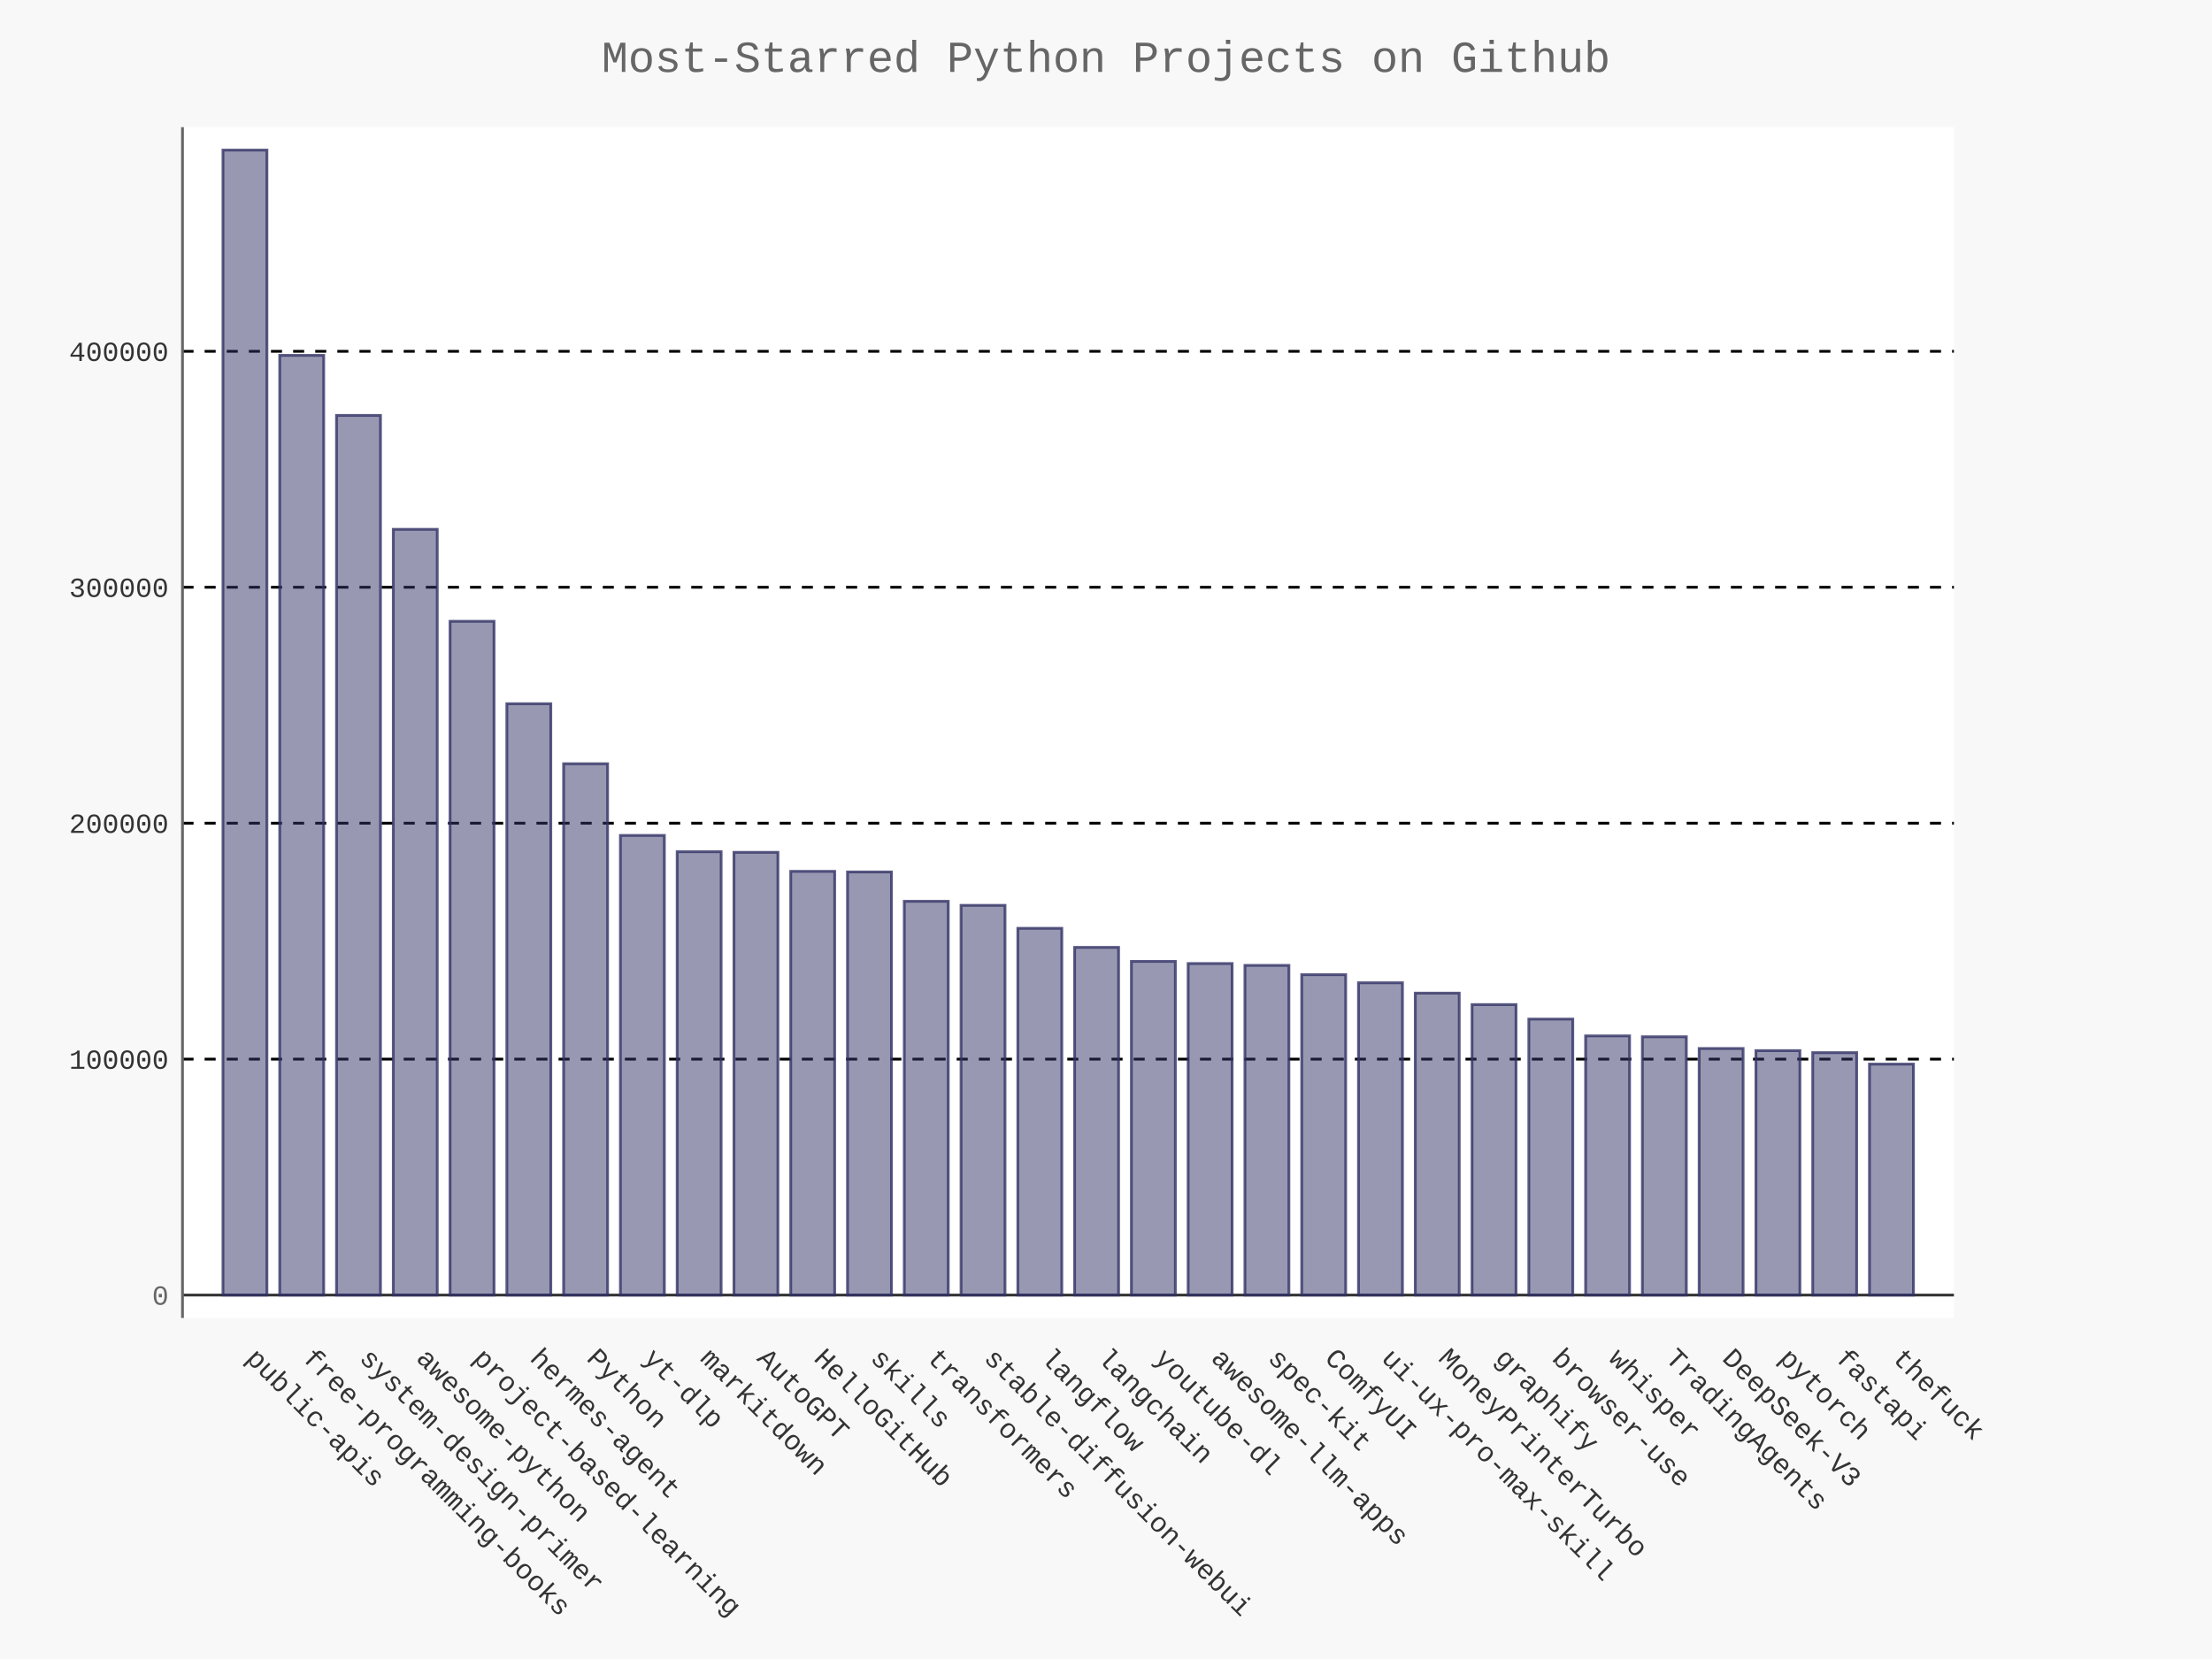
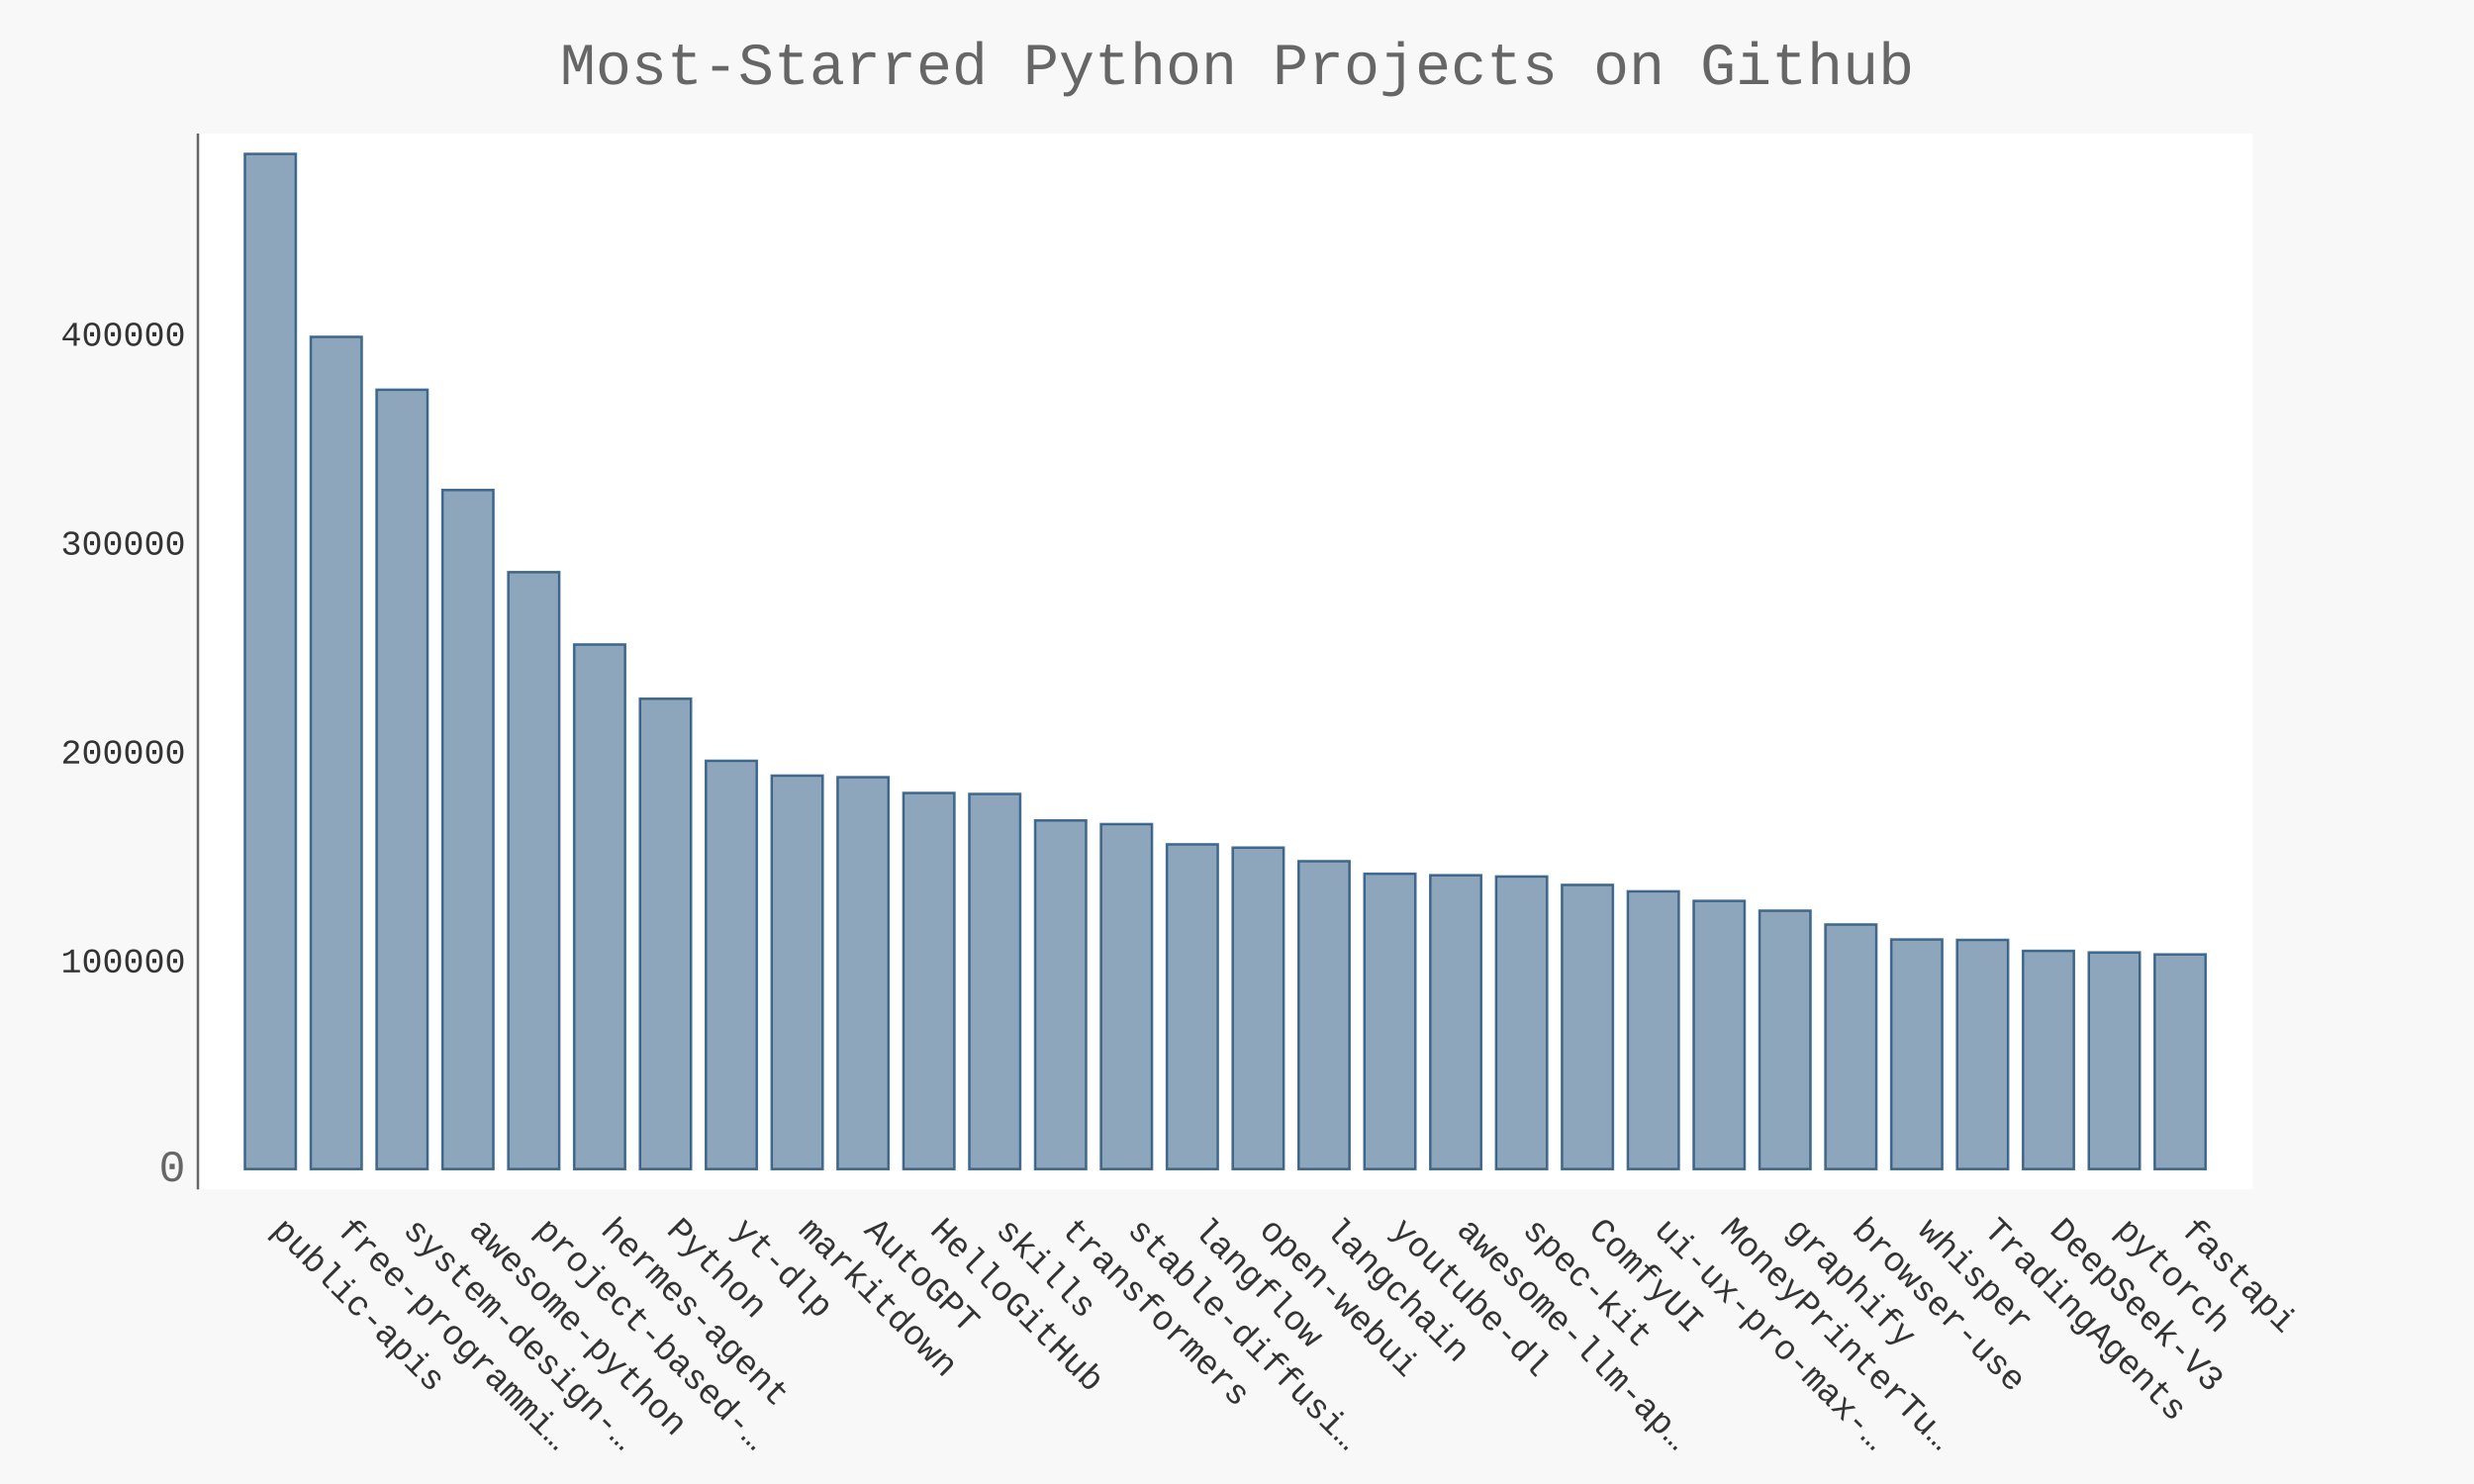
- <svg xmlns="http://www.w3.org/2000/svg" id="chart-da2c4f47-375b-4d2e-ab10-82b6cd10b59e" class="pygal-chart" viewBox="0 0 800 600">
+ <svg xmlns="http://www.w3.org/2000/svg" xmlns:xlink="http://www.w3.org/1999/xlink" id="chart-6eb74c6d-b1bd-4264-a613-8bc17cfe149e" class="pygal-chart" viewBox="0 0 1000 600">
  <defs>
-     <style type="text/css">#chart-da2c4f47-375b-4d2e-ab10-82b6cd10b59e{-webkit-user-select:none;-webkit-font-smoothing:antialiased;font-family:Consolas,"Liberation Mono",Menlo,Courier,monospace}#chart-da2c4f47-375b-4d2e-ab10-82b6cd10b59e .title{font-family:Consolas,"Liberation Mono",Menlo,Courier,monospace;font-size:16px}#chart-da2c4f47-375b-4d2e-ab10-82b6cd10b59e .legends .legend text{font-family:Consolas,"Liberation Mono",Menlo,Courier,monospace;font-size:14px}#chart-da2c4f47-375b-4d2e-ab10-82b6cd10b59e .axis text{font-family:Consolas,"Liberation Mono",Menlo,Courier,monospace;font-size:10px}#chart-da2c4f47-375b-4d2e-ab10-82b6cd10b59e .axis text.major{font-family:Consolas,"Liberation Mono",Menlo,Courier,monospace;font-size:10px}#chart-da2c4f47-375b-4d2e-ab10-82b6cd10b59e .text-overlay text.value{font-family:Consolas,"Liberation Mono",Menlo,Courier,monospace;font-size:16px}#chart-da2c4f47-375b-4d2e-ab10-82b6cd10b59e .text-overlay text.label{font-family:Consolas,"Liberation Mono",Menlo,Courier,monospace;font-size:10px}#chart-da2c4f47-375b-4d2e-ab10-82b6cd10b59e .tooltip{font-family:Consolas,"Liberation Mono",Menlo,Courier,monospace;font-size:14px}#chart-da2c4f47-375b-4d2e-ab10-82b6cd10b59e text.no_data{font-family:Consolas,"Liberation Mono",Menlo,Courier,monospace;font-size:64px}
- #chart-da2c4f47-375b-4d2e-ab10-82b6cd10b59e{background-color:#f8f8f8}#chart-da2c4f47-375b-4d2e-ab10-82b6cd10b59e path,#chart-da2c4f47-375b-4d2e-ab10-82b6cd10b59e line,#chart-da2c4f47-375b-4d2e-ab10-82b6cd10b59e rect,#chart-da2c4f47-375b-4d2e-ab10-82b6cd10b59e circle{-webkit-transition:250ms ease-in;-moz-transition:250ms ease-in;transition:250ms ease-in}#chart-da2c4f47-375b-4d2e-ab10-82b6cd10b59e .graph &gt; .background{fill:#f8f8f8}#chart-da2c4f47-375b-4d2e-ab10-82b6cd10b59e .plot &gt; .background{fill:#ffffff}#chart-da2c4f47-375b-4d2e-ab10-82b6cd10b59e .graph{fill:#333}#chart-da2c4f47-375b-4d2e-ab10-82b6cd10b59e text.no_data{fill:#666}#chart-da2c4f47-375b-4d2e-ab10-82b6cd10b59e .title{fill:#666}#chart-da2c4f47-375b-4d2e-ab10-82b6cd10b59e .legends .legend text{fill:#333}#chart-da2c4f47-375b-4d2e-ab10-82b6cd10b59e .legends .legend:hover text{fill:#666}#chart-da2c4f47-375b-4d2e-ab10-82b6cd10b59e .axis .line{stroke:#666}#chart-da2c4f47-375b-4d2e-ab10-82b6cd10b59e .axis .guide.line{stroke:rgba(0,0,0,0.5)}#chart-da2c4f47-375b-4d2e-ab10-82b6cd10b59e .axis .major.line{stroke:#333}#chart-da2c4f47-375b-4d2e-ab10-82b6cd10b59e .axis text.major{fill:#666}#chart-da2c4f47-375b-4d2e-ab10-82b6cd10b59e .axis.y .guides:hover .guide.line,#chart-da2c4f47-375b-4d2e-ab10-82b6cd10b59e .line-graph .axis.x .guides:hover .guide.line,#chart-da2c4f47-375b-4d2e-ab10-82b6cd10b59e .stackedline-graph .axis.x .guides:hover .guide.line,#chart-da2c4f47-375b-4d2e-ab10-82b6cd10b59e .xy-graph .axis.x .guides:hover .guide.line{stroke:#666}#chart-da2c4f47-375b-4d2e-ab10-82b6cd10b59e .axis .guides:hover text{fill:#666}#chart-da2c4f47-375b-4d2e-ab10-82b6cd10b59e .reactive{fill-opacity:.5;stroke-opacity:.8;stroke-width:1}#chart-da2c4f47-375b-4d2e-ab10-82b6cd10b59e .ci{stroke:#333}#chart-da2c4f47-375b-4d2e-ab10-82b6cd10b59e .reactive.active,#chart-da2c4f47-375b-4d2e-ab10-82b6cd10b59e .active .reactive{fill-opacity:.9;stroke-opacity:.9;stroke-width:4}#chart-da2c4f47-375b-4d2e-ab10-82b6cd10b59e .ci .reactive.active{stroke-width:1.5}#chart-da2c4f47-375b-4d2e-ab10-82b6cd10b59e .series text{fill:#666}#chart-da2c4f47-375b-4d2e-ab10-82b6cd10b59e .tooltip rect{fill:#ffffff;stroke:#666;-webkit-transition:opacity 250ms ease-in;-moz-transition:opacity 250ms ease-in;transition:opacity 250ms ease-in}#chart-da2c4f47-375b-4d2e-ab10-82b6cd10b59e .tooltip .label{fill:#333}#chart-da2c4f47-375b-4d2e-ab10-82b6cd10b59e .tooltip .label{fill:#333}#chart-da2c4f47-375b-4d2e-ab10-82b6cd10b59e .tooltip .legend{font-size:.8em;fill:rgba(0,0,0,0.5)}#chart-da2c4f47-375b-4d2e-ab10-82b6cd10b59e .tooltip .x_label{font-size:.6em;fill:#666}#chart-da2c4f47-375b-4d2e-ab10-82b6cd10b59e .tooltip .xlink{font-size:.5em;text-decoration:underline}#chart-da2c4f47-375b-4d2e-ab10-82b6cd10b59e .tooltip .value{font-size:1.5em}#chart-da2c4f47-375b-4d2e-ab10-82b6cd10b59e .bound{font-size:.5em}#chart-da2c4f47-375b-4d2e-ab10-82b6cd10b59e .max-value{font-size:.75em;fill:rgba(0,0,0,0.5)}#chart-da2c4f47-375b-4d2e-ab10-82b6cd10b59e .map-element{fill:#ffffff;stroke:rgba(0,0,0,0.5) !important}#chart-da2c4f47-375b-4d2e-ab10-82b6cd10b59e .map-element .reactive{fill-opacity:inherit;stroke-opacity:inherit}#chart-da2c4f47-375b-4d2e-ab10-82b6cd10b59e .color-0,#chart-da2c4f47-375b-4d2e-ab10-82b6cd10b59e .color-0 a:visited{stroke:#333366;fill:#333366}#chart-da2c4f47-375b-4d2e-ab10-82b6cd10b59e .text-overlay .color-0 text{fill:black}
- #chart-da2c4f47-375b-4d2e-ab10-82b6cd10b59e text.no_data{text-anchor:middle}#chart-da2c4f47-375b-4d2e-ab10-82b6cd10b59e .guide.line{fill:none}#chart-da2c4f47-375b-4d2e-ab10-82b6cd10b59e .centered{text-anchor:middle}#chart-da2c4f47-375b-4d2e-ab10-82b6cd10b59e .title{text-anchor:middle}#chart-da2c4f47-375b-4d2e-ab10-82b6cd10b59e .legends .legend text{fill-opacity:1}#chart-da2c4f47-375b-4d2e-ab10-82b6cd10b59e .axis.x text{text-anchor:middle}#chart-da2c4f47-375b-4d2e-ab10-82b6cd10b59e .axis.x:not(.web) text[transform]{text-anchor:start}#chart-da2c4f47-375b-4d2e-ab10-82b6cd10b59e .axis.x:not(.web) text[transform].backwards{text-anchor:end}#chart-da2c4f47-375b-4d2e-ab10-82b6cd10b59e .axis.y text{text-anchor:end}#chart-da2c4f47-375b-4d2e-ab10-82b6cd10b59e .axis.y text[transform].backwards{text-anchor:start}#chart-da2c4f47-375b-4d2e-ab10-82b6cd10b59e .axis.y2 text{text-anchor:start}#chart-da2c4f47-375b-4d2e-ab10-82b6cd10b59e .axis.y2 text[transform].backwards{text-anchor:end}#chart-da2c4f47-375b-4d2e-ab10-82b6cd10b59e .axis .guide.line{stroke-dasharray:4,4;stroke:black}#chart-da2c4f47-375b-4d2e-ab10-82b6cd10b59e .axis .major.guide.line{stroke-dasharray:6,6;stroke:black}#chart-da2c4f47-375b-4d2e-ab10-82b6cd10b59e .horizontal .axis.y .guide.line,#chart-da2c4f47-375b-4d2e-ab10-82b6cd10b59e .horizontal .axis.y2 .guide.line,#chart-da2c4f47-375b-4d2e-ab10-82b6cd10b59e .vertical .axis.x .guide.line{opacity:0}#chart-da2c4f47-375b-4d2e-ab10-82b6cd10b59e .horizontal .axis.always_show .guide.line,#chart-da2c4f47-375b-4d2e-ab10-82b6cd10b59e .vertical .axis.always_show .guide.line{opacity:1 !important}#chart-da2c4f47-375b-4d2e-ab10-82b6cd10b59e .axis.y .guides:hover .guide.line,#chart-da2c4f47-375b-4d2e-ab10-82b6cd10b59e .axis.y2 .guides:hover .guide.line,#chart-da2c4f47-375b-4d2e-ab10-82b6cd10b59e .axis.x .guides:hover .guide.line{opacity:1}#chart-da2c4f47-375b-4d2e-ab10-82b6cd10b59e .axis .guides:hover text{opacity:1}#chart-da2c4f47-375b-4d2e-ab10-82b6cd10b59e .nofill{fill:none}#chart-da2c4f47-375b-4d2e-ab10-82b6cd10b59e .subtle-fill{fill-opacity:.2}#chart-da2c4f47-375b-4d2e-ab10-82b6cd10b59e .dot{stroke-width:1px;fill-opacity:1;stroke-opacity:1}#chart-da2c4f47-375b-4d2e-ab10-82b6cd10b59e .dot.active{stroke-width:5px}#chart-da2c4f47-375b-4d2e-ab10-82b6cd10b59e .dot.negative{fill:transparent}#chart-da2c4f47-375b-4d2e-ab10-82b6cd10b59e text,#chart-da2c4f47-375b-4d2e-ab10-82b6cd10b59e tspan{stroke:none !important}#chart-da2c4f47-375b-4d2e-ab10-82b6cd10b59e .series text.active{opacity:1}#chart-da2c4f47-375b-4d2e-ab10-82b6cd10b59e .tooltip rect{fill-opacity:.95;stroke-width:.5}#chart-da2c4f47-375b-4d2e-ab10-82b6cd10b59e .tooltip text{fill-opacity:1}#chart-da2c4f47-375b-4d2e-ab10-82b6cd10b59e .showable{visibility:hidden}#chart-da2c4f47-375b-4d2e-ab10-82b6cd10b59e .showable.shown{visibility:visible}#chart-da2c4f47-375b-4d2e-ab10-82b6cd10b59e .gauge-background{fill:rgba(229,229,229,1);stroke:none}#chart-da2c4f47-375b-4d2e-ab10-82b6cd10b59e .bg-lines{stroke:#f8f8f8;stroke-width:2px}</style>
+     <style type="text/css">#chart-6eb74c6d-b1bd-4264-a613-8bc17cfe149e{-webkit-user-select:none;-webkit-font-smoothing:antialiased;font-family:Consolas,"Liberation Mono",Menlo,Courier,monospace}#chart-6eb74c6d-b1bd-4264-a613-8bc17cfe149e .title{font-family:Consolas,"Liberation Mono",Menlo,Courier,monospace;font-size:24px}#chart-6eb74c6d-b1bd-4264-a613-8bc17cfe149e .legends .legend text{font-family:Consolas,"Liberation Mono",Menlo,Courier,monospace;font-size:14px}#chart-6eb74c6d-b1bd-4264-a613-8bc17cfe149e .axis text{font-family:Consolas,"Liberation Mono",Menlo,Courier,monospace;font-size:14px}#chart-6eb74c6d-b1bd-4264-a613-8bc17cfe149e .axis text.major{font-family:Consolas,"Liberation Mono",Menlo,Courier,monospace;font-size:18px}#chart-6eb74c6d-b1bd-4264-a613-8bc17cfe149e .text-overlay text.value{font-family:Consolas,"Liberation Mono",Menlo,Courier,monospace;font-size:16px}#chart-6eb74c6d-b1bd-4264-a613-8bc17cfe149e .text-overlay text.label{font-family:Consolas,"Liberation Mono",Menlo,Courier,monospace;font-size:10px}#chart-6eb74c6d-b1bd-4264-a613-8bc17cfe149e .tooltip{font-family:Consolas,"Liberation Mono",Menlo,Courier,monospace;font-size:14px}#chart-6eb74c6d-b1bd-4264-a613-8bc17cfe149e text.no_data{font-family:Consolas,"Liberation Mono",Menlo,Courier,monospace;font-size:64px}
+ #chart-6eb74c6d-b1bd-4264-a613-8bc17cfe149e{background-color:#f8f8f8}#chart-6eb74c6d-b1bd-4264-a613-8bc17cfe149e path,#chart-6eb74c6d-b1bd-4264-a613-8bc17cfe149e line,#chart-6eb74c6d-b1bd-4264-a613-8bc17cfe149e rect,#chart-6eb74c6d-b1bd-4264-a613-8bc17cfe149e circle{-webkit-transition:250ms ease-in;-moz-transition:250ms ease-in;transition:250ms ease-in}#chart-6eb74c6d-b1bd-4264-a613-8bc17cfe149e .graph &gt; .background{fill:#f8f8f8}#chart-6eb74c6d-b1bd-4264-a613-8bc17cfe149e .plot &gt; .background{fill:#ffffff}#chart-6eb74c6d-b1bd-4264-a613-8bc17cfe149e .graph{fill:#333}#chart-6eb74c6d-b1bd-4264-a613-8bc17cfe149e text.no_data{fill:#666}#chart-6eb74c6d-b1bd-4264-a613-8bc17cfe149e .title{fill:#666}#chart-6eb74c6d-b1bd-4264-a613-8bc17cfe149e .legends .legend text{fill:#333}#chart-6eb74c6d-b1bd-4264-a613-8bc17cfe149e .legends .legend:hover text{fill:#666}#chart-6eb74c6d-b1bd-4264-a613-8bc17cfe149e .axis .line{stroke:#666}#chart-6eb74c6d-b1bd-4264-a613-8bc17cfe149e .axis .guide.line{stroke:rgba(0,0,0,0.5)}#chart-6eb74c6d-b1bd-4264-a613-8bc17cfe149e .axis .major.line{stroke:#333}#chart-6eb74c6d-b1bd-4264-a613-8bc17cfe149e .axis text.major{fill:#666}#chart-6eb74c6d-b1bd-4264-a613-8bc17cfe149e .axis.y .guides:hover .guide.line,#chart-6eb74c6d-b1bd-4264-a613-8bc17cfe149e .line-graph .axis.x .guides:hover .guide.line,#chart-6eb74c6d-b1bd-4264-a613-8bc17cfe149e .stackedline-graph .axis.x .guides:hover .guide.line,#chart-6eb74c6d-b1bd-4264-a613-8bc17cfe149e .xy-graph .axis.x .guides:hover .guide.line{stroke:#666}#chart-6eb74c6d-b1bd-4264-a613-8bc17cfe149e .axis .guides:hover text{fill:#666}#chart-6eb74c6d-b1bd-4264-a613-8bc17cfe149e .reactive{fill-opacity:.5;stroke-opacity:.8;stroke-width:1}#chart-6eb74c6d-b1bd-4264-a613-8bc17cfe149e .ci{stroke:#333}#chart-6eb74c6d-b1bd-4264-a613-8bc17cfe149e .reactive.active,#chart-6eb74c6d-b1bd-4264-a613-8bc17cfe149e .active .reactive{fill-opacity:.9;stroke-opacity:.9;stroke-width:4}#chart-6eb74c6d-b1bd-4264-a613-8bc17cfe149e .ci .reactive.active{stroke-width:1.5}#chart-6eb74c6d-b1bd-4264-a613-8bc17cfe149e .series text{fill:#666}#chart-6eb74c6d-b1bd-4264-a613-8bc17cfe149e .tooltip rect{fill:#ffffff;stroke:#666;-webkit-transition:opacity 250ms ease-in;-moz-transition:opacity 250ms ease-in;transition:opacity 250ms ease-in}#chart-6eb74c6d-b1bd-4264-a613-8bc17cfe149e .tooltip .label{fill:#333}#chart-6eb74c6d-b1bd-4264-a613-8bc17cfe149e .tooltip .label{fill:#333}#chart-6eb74c6d-b1bd-4264-a613-8bc17cfe149e .tooltip .legend{font-size:.8em;fill:rgba(0,0,0,0.5)}#chart-6eb74c6d-b1bd-4264-a613-8bc17cfe149e .tooltip .x_label{font-size:.6em;fill:#666}#chart-6eb74c6d-b1bd-4264-a613-8bc17cfe149e .tooltip .xlink{font-size:.5em;text-decoration:underline}#chart-6eb74c6d-b1bd-4264-a613-8bc17cfe149e .tooltip .value{font-size:1.5em}#chart-6eb74c6d-b1bd-4264-a613-8bc17cfe149e .bound{font-size:.5em}#chart-6eb74c6d-b1bd-4264-a613-8bc17cfe149e .max-value{font-size:.75em;fill:rgba(0,0,0,0.5)}#chart-6eb74c6d-b1bd-4264-a613-8bc17cfe149e .map-element{fill:#ffffff;stroke:rgba(0,0,0,0.5) !important}#chart-6eb74c6d-b1bd-4264-a613-8bc17cfe149e .map-element .reactive{fill-opacity:inherit;stroke-opacity:inherit}#chart-6eb74c6d-b1bd-4264-a613-8bc17cfe149e .color-0,#chart-6eb74c6d-b1bd-4264-a613-8bc17cfe149e .color-0 a:visited{stroke:#1f4e79;fill:#1f4e79}#chart-6eb74c6d-b1bd-4264-a613-8bc17cfe149e .text-overlay .color-0 text{fill:black}
+ #chart-6eb74c6d-b1bd-4264-a613-8bc17cfe149e text.no_data{text-anchor:middle}#chart-6eb74c6d-b1bd-4264-a613-8bc17cfe149e .guide.line{fill:none}#chart-6eb74c6d-b1bd-4264-a613-8bc17cfe149e .centered{text-anchor:middle}#chart-6eb74c6d-b1bd-4264-a613-8bc17cfe149e .title{text-anchor:middle}#chart-6eb74c6d-b1bd-4264-a613-8bc17cfe149e .legends .legend text{fill-opacity:1}#chart-6eb74c6d-b1bd-4264-a613-8bc17cfe149e .axis.x text{text-anchor:middle}#chart-6eb74c6d-b1bd-4264-a613-8bc17cfe149e .axis.x:not(.web) text[transform]{text-anchor:start}#chart-6eb74c6d-b1bd-4264-a613-8bc17cfe149e .axis.x:not(.web) text[transform].backwards{text-anchor:end}#chart-6eb74c6d-b1bd-4264-a613-8bc17cfe149e .axis.y text{text-anchor:end}#chart-6eb74c6d-b1bd-4264-a613-8bc17cfe149e .axis.y text[transform].backwards{text-anchor:start}#chart-6eb74c6d-b1bd-4264-a613-8bc17cfe149e .axis.y2 text{text-anchor:start}#chart-6eb74c6d-b1bd-4264-a613-8bc17cfe149e .axis.y2 text[transform].backwards{text-anchor:end}#chart-6eb74c6d-b1bd-4264-a613-8bc17cfe149e .axis .guide.line{stroke-dasharray:4,4;stroke:black}#chart-6eb74c6d-b1bd-4264-a613-8bc17cfe149e .axis .major.guide.line{stroke-dasharray:6,6;stroke:black}#chart-6eb74c6d-b1bd-4264-a613-8bc17cfe149e .horizontal .axis.y .guide.line,#chart-6eb74c6d-b1bd-4264-a613-8bc17cfe149e .horizontal .axis.y2 .guide.line,#chart-6eb74c6d-b1bd-4264-a613-8bc17cfe149e .vertical .axis.x .guide.line{opacity:0}#chart-6eb74c6d-b1bd-4264-a613-8bc17cfe149e .horizontal .axis.always_show .guide.line,#chart-6eb74c6d-b1bd-4264-a613-8bc17cfe149e .vertical .axis.always_show .guide.line{opacity:1 !important}#chart-6eb74c6d-b1bd-4264-a613-8bc17cfe149e .axis.y .guides:hover .guide.line,#chart-6eb74c6d-b1bd-4264-a613-8bc17cfe149e .axis.y2 .guides:hover .guide.line,#chart-6eb74c6d-b1bd-4264-a613-8bc17cfe149e .axis.x .guides:hover .guide.line{opacity:1}#chart-6eb74c6d-b1bd-4264-a613-8bc17cfe149e .axis .guides:hover text{opacity:1}#chart-6eb74c6d-b1bd-4264-a613-8bc17cfe149e .nofill{fill:none}#chart-6eb74c6d-b1bd-4264-a613-8bc17cfe149e .subtle-fill{fill-opacity:.2}#chart-6eb74c6d-b1bd-4264-a613-8bc17cfe149e .dot{stroke-width:1px;fill-opacity:1;stroke-opacity:1}#chart-6eb74c6d-b1bd-4264-a613-8bc17cfe149e .dot.active{stroke-width:5px}#chart-6eb74c6d-b1bd-4264-a613-8bc17cfe149e .dot.negative{fill:transparent}#chart-6eb74c6d-b1bd-4264-a613-8bc17cfe149e text,#chart-6eb74c6d-b1bd-4264-a613-8bc17cfe149e tspan{stroke:none !important}#chart-6eb74c6d-b1bd-4264-a613-8bc17cfe149e .series text.active{opacity:1}#chart-6eb74c6d-b1bd-4264-a613-8bc17cfe149e .tooltip rect{fill-opacity:.95;stroke-width:.5}#chart-6eb74c6d-b1bd-4264-a613-8bc17cfe149e .tooltip text{fill-opacity:1}#chart-6eb74c6d-b1bd-4264-a613-8bc17cfe149e .showable{visibility:hidden}#chart-6eb74c6d-b1bd-4264-a613-8bc17cfe149e .showable.shown{visibility:visible}#chart-6eb74c6d-b1bd-4264-a613-8bc17cfe149e .gauge-background{fill:rgba(229,229,229,1);stroke:none}#chart-6eb74c6d-b1bd-4264-a613-8bc17cfe149e .bg-lines{stroke:#f8f8f8;stroke-width:2px}</style>
  </defs>
  <g class="graph bar-graph vertical">
-     <rect x="0" y="0" width="800" height="600" class="background" />
-     <g transform="translate(66, 46)" class="plot">
-       <rect x="0" y="0" width="640.662" height="430.662" class="background" />
-       <g class="axis y always_show">
-         <g class="guides">
-           <path d="M0 422.38 h640.662" class="axis major line" />
-           <text x="-5" y="425.88" class="major">0</text>
-         </g>
-         <g class="guides">
-           <path d="M0 337.049 h640.662" class="guide line" />
-           <text x="-5" y="340.549" class="">100000</text>
-         </g>
-         <g class="guides">
-           <path d="M0 251.718 h640.662" class="guide line" />
-           <text x="-5" y="255.218" class="">200000</text>
-         </g>
-         <g class="guides">
-           <path d="M0 166.387 h640.662" class="guide line" />
-           <text x="-5" y="169.887" class="">300000</text>
-         </g>
-         <g class="guides">
-           <path d="M0 81.056 h640.662" class="guide line" />
-           <text x="-5" y="84.556" class="">400000</text>
+     <rect x="0" y="0" width="1000" height="600" class="background" />
+     <g transform="translate(80, 54)" class="plot">
+       <rect x="0" y="0" width="830.505" height="426.905" class="background" />
+       <g class="axis y">
+         <g class="guides">
+           <text x="-5" y="423.595" class="major">0</text>
+         </g>
+         <g class="guides">
+           <text x="-5" y="339.143" class="">100000</text>
+         </g>
+         <g class="guides">
+           <text x="-5" y="254.691" class="">200000</text>
+         </g>
+         <g class="guides">
+           <text x="-5" y="170.24" class="">300000</text>
+         </g>
+         <g class="guides">
+           <text x="-5" y="85.788" class="">400000</text>
        </g>
      </g>
      <g class="axis x">
-         <path d="M0 0 v430.662" class="line" />
-         <g class="guides">
-           <path d="M22.587 0 v430.662" class="guide line" />
-           <text x="22.587" y="445.662" class="" transform="rotate(45 22.58744 445.6619)">public-apis</text>
-         </g>
-         <g class="guides">
-           <path d="M43.121 0 v430.662" class="guide line" />
-           <text x="43.121" y="445.662" class="" transform="rotate(45 43.12147 445.6619)">free-programming-books</text>
-         </g>
-         <g class="guides">
-           <path d="M63.656 0 v430.662" class="guide line" />
-           <text x="63.656" y="445.662" class="" transform="rotate(45 63.65551 445.6619)">system-design-primer</text>
-         </g>
-         <g class="guides">
-           <path d="M84.19 0 v430.662" class="guide line" />
-           <text x="84.19" y="445.662" class="" transform="rotate(45 84.18954 445.6619)">awesome-python</text>
-         </g>
-         <g class="guides">
-           <path d="M104.724 0 v430.662" class="guide line" />
-           <text x="104.724" y="445.662" class="" transform="rotate(45 104.7236 445.6619)">project-based-learning</text>
-         </g>
-         <g class="guides">
-           <path d="M125.258 0 v430.662" class="guide line" />
-           <text x="125.258" y="445.662" class="" transform="rotate(45 125.2576 445.6619)">hermes-agent</text>
-         </g>
-         <g class="guides">
-           <path d="M145.792 0 v430.662" class="guide line" />
-           <text x="145.792" y="445.662" class="" transform="rotate(45 145.7917 445.6619)">Python</text>
-         </g>
-         <g class="guides">
-           <path d="M166.326 0 v430.662" class="guide line" />
-           <text x="166.326" y="445.662" class="" transform="rotate(45 166.3257 445.6619)">yt-dlp</text>
-         </g>
-         <g class="guides">
-           <path d="M186.86 0 v430.662" class="guide line" />
-           <text x="186.86" y="445.662" class="" transform="rotate(45 186.8597 445.6619)">markitdown</text>
-         </g>
-         <g class="guides">
-           <path d="M207.394 0 v430.662" class="guide line" />
-           <text x="207.394" y="445.662" class="" transform="rotate(45 207.3938 445.6619)">AutoGPT</text>
-         </g>
-         <g class="guides">
-           <path d="M227.928 0 v430.662" class="guide line" />
-           <text x="227.928" y="445.662" class="" transform="rotate(45 227.9278 445.6619)">HelloGitHub</text>
-         </g>
-         <g class="guides">
-           <path d="M248.462 0 v430.662" class="guide line" />
-           <text x="248.462" y="445.662" class="" transform="rotate(45 248.4618 445.6619)">skills</text>
-         </g>
-         <g class="guides">
-           <path d="M268.996 0 v430.662" class="guide line" />
-           <text x="268.996" y="445.662" class="" transform="rotate(45 268.9959 445.6619)">transformers</text>
-         </g>
-         <g class="guides">
-           <path d="M289.53 0 v430.662" class="guide line" />
-           <text x="289.53" y="445.662" class="" transform="rotate(45 289.5299 445.6619)">stable-diffusion-webui</text>
-         </g>
-         <g class="guides">
-           <path d="M310.064 0 v430.662" class="guide line" />
-           <text x="310.064" y="445.662" class="" transform="rotate(45 310.0639 445.6619)">langflow</text>
-         </g>
-         <g class="guides">
-           <path d="M330.598 0 v430.662" class="guide line" />
-           <text x="330.598" y="445.662" class="" transform="rotate(45 330.598 445.6619)">langchain</text>
-         </g>
-         <g class="guides">
-           <path d="M351.132 0 v430.662" class="guide line" />
-           <text x="351.132" y="445.662" class="" transform="rotate(45 351.132 445.6619)">youtube-dl</text>
-         </g>
-         <g class="guides">
-           <path d="M371.666 0 v430.662" class="guide line" />
-           <text x="371.666" y="445.662" class="" transform="rotate(45 371.666 445.6619)">awesome-llm-apps</text>
-         </g>
-         <g class="guides">
-           <path d="M392.2 0 v430.662" class="guide line" />
-           <text x="392.2" y="445.662" class="" transform="rotate(45 392.2001 445.6619)">spec-kit</text>
-         </g>
-         <g class="guides">
-           <path d="M412.734 0 v430.662" class="guide line" />
-           <text x="412.734" y="445.662" class="" transform="rotate(45 412.7341 445.6619)">ComfyUI</text>
-         </g>
-         <g class="guides">
-           <path d="M433.268 0 v430.662" class="guide line" />
-           <text x="433.268" y="445.662" class="" transform="rotate(45 433.2681 445.6619)">ui-ux-pro-max-skill</text>
-         </g>
-         <g class="guides">
-           <path d="M453.802 0 v430.662" class="guide line" />
-           <text x="453.802" y="445.662" class="" transform="rotate(45 453.8022 445.6619)">MoneyPrinterTurbo</text>
-         </g>
-         <g class="guides">
-           <path d="M474.336 0 v430.662" class="guide line" />
-           <text x="474.336" y="445.662" class="" transform="rotate(45 474.3362 445.6619)">graphify</text>
-         </g>
-         <g class="guides">
-           <path d="M494.87 0 v430.662" class="guide line" />
-           <text x="494.87" y="445.662" class="" transform="rotate(45 494.8703 445.6619)">browser-use</text>
-         </g>
-         <g class="guides">
-           <path d="M515.404 0 v430.662" class="guide line" />
-           <text x="515.404" y="445.662" class="" transform="rotate(45 515.4043 445.6619)">whisper</text>
-         </g>
-         <g class="guides">
-           <path d="M535.938 0 v430.662" class="guide line" />
-           <text x="535.938" y="445.662" class="" transform="rotate(45 535.9383 445.6619)">TradingAgents</text>
-         </g>
-         <g class="guides">
-           <path d="M556.472 0 v430.662" class="guide line" />
-           <text x="556.472" y="445.662" class="" transform="rotate(45 556.4724 445.6619)">DeepSeek-V3</text>
-         </g>
-         <g class="guides">
-           <path d="M577.006 0 v430.662" class="guide line" />
-           <text x="577.006" y="445.662" class="" transform="rotate(45 577.0064 445.6619)">pytorch</text>
-         </g>
-         <g class="guides">
-           <path d="M597.54 0 v430.662" class="guide line" />
-           <text x="597.54" y="445.662" class="" transform="rotate(45 597.5404 445.6619)">fastapi</text>
-         </g>
-         <g class="guides">
-           <path d="M618.074 0 v430.662" class="guide line" />
-           <text x="618.074" y="445.662" class="" transform="rotate(45 618.0745 445.6619)">thefuck</text>
+         <path d="M0 0 v426.905" class="line" />
+         <g class="guides">
+           <path d="M29.281 0 v426.905" class="guide line" />
+           <text x="29.281" y="443.905" class="" transform="rotate(45 29.28061 443.9045)">public-apis</text>
+         </g>
+         <g class="guides">
+           <path d="M55.899 0 v426.905" class="guide line" />
+           <text x="55.899" y="443.905" class="" transform="rotate(45 55.89934 443.9045)">free-programmi…</text>
+         </g>
+         <g class="guides">
+           <path d="M82.518 0 v426.905" class="guide line" />
+           <text x="82.518" y="443.905" class="" transform="rotate(45 82.51808 443.9045)">system-design-…</text>
+         </g>
+         <g class="guides">
+           <path d="M109.137 0 v426.905" class="guide line" />
+           <text x="109.137" y="443.905" class="" transform="rotate(45 109.1368 443.9045)">awesome-python</text>
+         </g>
+         <g class="guides">
+           <path d="M135.756 0 v426.905" class="guide line" />
+           <text x="135.756" y="443.905" class="" transform="rotate(45 135.7556 443.9045)">project-based-…</text>
+         </g>
+         <g class="guides">
+           <path d="M162.374 0 v426.905" class="guide line" />
+           <text x="162.374" y="443.905" class="" transform="rotate(45 162.3743 443.9045)">hermes-agent</text>
+         </g>
+         <g class="guides">
+           <path d="M188.993 0 v426.905" class="guide line" />
+           <text x="188.993" y="443.905" class="" transform="rotate(45 188.993 443.9045)">Python</text>
+         </g>
+         <g class="guides">
+           <path d="M215.612 0 v426.905" class="guide line" />
+           <text x="215.612" y="443.905" class="" transform="rotate(45 215.6118 443.9045)">yt-dlp</text>
+         </g>
+         <g class="guides">
+           <path d="M242.23 0 v426.905" class="guide line" />
+           <text x="242.23" y="443.905" class="" transform="rotate(45 242.2305 443.9045)">markitdown</text>
+         </g>
+         <g class="guides">
+           <path d="M268.849 0 v426.905" class="guide line" />
+           <text x="268.849" y="443.905" class="" transform="rotate(45 268.8492 443.9045)">AutoGPT</text>
+         </g>
+         <g class="guides">
+           <path d="M295.468 0 v426.905" class="guide line" />
+           <text x="295.468" y="443.905" class="" transform="rotate(45 295.468 443.9045)">HelloGitHub</text>
+         </g>
+         <g class="guides">
+           <path d="M322.087 0 v426.905" class="guide line" />
+           <text x="322.087" y="443.905" class="" transform="rotate(45 322.0867 443.9045)">skills</text>
+         </g>
+         <g class="guides">
+           <path d="M348.705 0 v426.905" class="guide line" />
+           <text x="348.705" y="443.905" class="" transform="rotate(45 348.7054 443.9045)">transformers</text>
+         </g>
+         <g class="guides">
+           <path d="M375.324 0 v426.905" class="guide line" />
+           <text x="375.324" y="443.905" class="" transform="rotate(45 375.3242 443.9045)">stable-diffusi…</text>
+         </g>
+         <g class="guides">
+           <path d="M401.943 0 v426.905" class="guide line" />
+           <text x="401.943" y="443.905" class="" transform="rotate(45 401.9429 443.9045)">langflow</text>
+         </g>
+         <g class="guides">
+           <path d="M428.562 0 v426.905" class="guide line" />
+           <text x="428.562" y="443.905" class="" transform="rotate(45 428.5616 443.9045)">open-webui</text>
+         </g>
+         <g class="guides">
+           <path d="M455.18 0 v426.905" class="guide line" />
+           <text x="455.18" y="443.905" class="" transform="rotate(45 455.1804 443.9045)">langchain</text>
+         </g>
+         <g class="guides">
+           <path d="M481.799 0 v426.905" class="guide line" />
+           <text x="481.799" y="443.905" class="" transform="rotate(45 481.7991 443.9045)">youtube-dl</text>
+         </g>
+         <g class="guides">
+           <path d="M508.418 0 v426.905" class="guide line" />
+           <text x="508.418" y="443.905" class="" transform="rotate(45 508.4178 443.9045)">awesome-llm-ap…</text>
+         </g>
+         <g class="guides">
+           <path d="M535.037 0 v426.905" class="guide line" />
+           <text x="535.037" y="443.905" class="" transform="rotate(45 535.0366 443.9045)">spec-kit</text>
+         </g>
+         <g class="guides">
+           <path d="M561.655 0 v426.905" class="guide line" />
+           <text x="561.655" y="443.905" class="" transform="rotate(45 561.6553 443.9045)">ComfyUI</text>
+         </g>
+         <g class="guides">
+           <path d="M588.274 0 v426.905" class="guide line" />
+           <text x="588.274" y="443.905" class="" transform="rotate(45 588.2741 443.9045)">ui-ux-pro-max-…</text>
+         </g>
+         <g class="guides">
+           <path d="M614.893 0 v426.905" class="guide line" />
+           <text x="614.893" y="443.905" class="" transform="rotate(45 614.8928 443.9045)">MoneyPrinterTu…</text>
+         </g>
+         <g class="guides">
+           <path d="M641.512 0 v426.905" class="guide line" />
+           <text x="641.512" y="443.905" class="" transform="rotate(45 641.5115 443.9045)">graphify</text>
+         </g>
+         <g class="guides">
+           <path d="M668.13 0 v426.905" class="guide line" />
+           <text x="668.13" y="443.905" class="" transform="rotate(45 668.1303 443.9045)">browser-use</text>
+         </g>
+         <g class="guides">
+           <path d="M694.749 0 v426.905" class="guide line" />
+           <text x="694.749" y="443.905" class="" transform="rotate(45 694.749 443.9045)">whisper</text>
+         </g>
+         <g class="guides">
+           <path d="M721.368 0 v426.905" class="guide line" />
+           <text x="721.368" y="443.905" class="" transform="rotate(45 721.3677 443.9045)">TradingAgents</text>
+         </g>
+         <g class="guides">
+           <path d="M747.986 0 v426.905" class="guide line" />
+           <text x="747.986" y="443.905" class="" transform="rotate(45 747.9865 443.9045)">DeepSeek-V3</text>
+         </g>
+         <g class="guides">
+           <path d="M774.605 0 v426.905" class="guide line" />
+           <text x="774.605" y="443.905" class="" transform="rotate(45 774.6052 443.9045)">pytorch</text>
+         </g>
+         <g class="guides">
+           <path d="M801.224 0 v426.905" class="guide line" />
+           <text x="801.224" y="443.905" class="" transform="rotate(45 801.2239 443.9045)">fastapi</text>
        </g>
      </g>
      <g class="series serie-0 color-0">
        <g class="bars">
          <g class="bar">
-             <rect x="14.637" y="8.282" rx="0" ry="0" width="15.902" height="414.098" class="rect reactive tooltip-trigger" />
-           </g>
-           <g class="bar">
-             <rect x="35.171" y="82.517" rx="0" ry="0" width="15.902" height="339.863" class="rect reactive tooltip-trigger" />
-           </g>
-           <g class="bar">
-             <rect x="55.705" y="104.229" rx="0" ry="0" width="15.902" height="318.151" class="rect reactive tooltip-trigger" />
-           </g>
-           <g class="bar">
-             <rect x="76.239" y="145.438" rx="0" ry="0" width="15.902" height="276.942" class="rect reactive tooltip-trigger" />
-           </g>
-           <g class="bar">
-             <rect x="96.773" y="178.701" rx="0" ry="0" width="15.902" height="243.679" class="rect reactive tooltip-trigger" />
-           </g>
-           <g class="bar">
-             <rect x="117.307" y="208.514" rx="0" ry="0" width="15.902" height="213.866" class="rect reactive tooltip-trigger" />
-           </g>
-           <g class="bar">
-             <rect x="137.841" y="230.219" rx="0" ry="0" width="15.902" height="192.161" class="rect reactive tooltip-trigger" />
-           </g>
-           <g class="bar">
-             <rect x="158.375" y="256.14" rx="0" ry="0" width="15.902" height="166.24" class="rect reactive tooltip-trigger" />
-           </g>
-           <g class="bar">
-             <rect x="178.909" y="262.034" rx="0" ry="0" width="15.902" height="160.346" class="rect reactive tooltip-trigger" />
-           </g>
-           <g class="bar">
-             <rect x="199.443" y="262.256" rx="0" ry="0" width="15.902" height="160.124" class="rect reactive tooltip-trigger" />
-           </g>
-           <g class="bar">
-             <rect x="219.977" y="269.133" rx="0" ry="0" width="15.902" height="153.247" class="rect reactive tooltip-trigger" />
-           </g>
-           <g class="bar">
-             <rect x="240.511" y="269.349" rx="0" ry="0" width="15.902" height="153.031" class="rect reactive tooltip-trigger" />
-           </g>
-           <g class="bar">
-             <rect x="261.045" y="279.964" rx="0" ry="0" width="15.902" height="142.416" class="rect reactive tooltip-trigger" />
-           </g>
-           <g class="bar">
-             <rect x="281.579" y="281.434" rx="0" ry="0" width="15.902" height="140.946" class="rect reactive tooltip-trigger" />
-           </g>
-           <g class="bar">
-             <rect x="302.113" y="289.737" rx="0" ry="0" width="15.902" height="132.643" class="rect reactive tooltip-trigger" />
-           </g>
-           <g class="bar">
-             <rect x="322.647" y="296.627" rx="0" ry="0" width="15.902" height="125.753" class="rect reactive tooltip-trigger" />
-           </g>
-           <g class="bar">
-             <rect x="343.181" y="301.698" rx="0" ry="0" width="15.902" height="120.682" class="rect reactive tooltip-trigger" />
-           </g>
-           <g class="bar">
-             <rect x="363.715" y="302.474" rx="0" ry="0" width="15.902" height="119.906" class="rect reactive tooltip-trigger" />
-           </g>
-           <g class="bar">
-             <rect x="384.249" y="303.144" rx="0" ry="0" width="15.902" height="119.236" class="rect reactive tooltip-trigger" />
-           </g>
-           <g class="bar">
-             <rect x="404.783" y="306.509" rx="0" ry="0" width="15.902" height="115.871" class="rect reactive tooltip-trigger" />
-           </g>
-           <g class="bar">
-             <rect x="425.317" y="309.427" rx="0" ry="0" width="15.902" height="112.953" class="rect reactive tooltip-trigger" />
-           </g>
-           <g class="bar">
-             <rect x="445.851" y="313.176" rx="0" ry="0" width="15.902" height="109.204" class="rect reactive tooltip-trigger" />
-           </g>
-           <g class="bar">
-             <rect x="466.385" y="317.321" rx="0" ry="0" width="15.902" height="105.059" class="rect reactive tooltip-trigger" />
-           </g>
-           <g class="bar">
-             <rect x="486.919" y="322.569" rx="0" ry="0" width="15.902" height="99.811" class="rect reactive tooltip-trigger" />
-           </g>
-           <g class="bar">
-             <rect x="507.454" y="328.641" rx="0" ry="0" width="15.902" height="93.739" class="rect reactive tooltip-trigger" />
-           </g>
-           <g class="bar">
-             <rect x="527.988" y="328.961" rx="0" ry="0" width="15.902" height="93.419" class="rect reactive tooltip-trigger" />
-           </g>
-           <g class="bar">
-             <rect x="548.522" y="333.201" rx="0" ry="0" width="15.902" height="89.178" class="rect reactive tooltip-trigger" />
-           </g>
-           <g class="bar">
-             <rect x="569.056" y="333.971" rx="0" ry="0" width="15.902" height="88.409" class="rect reactive tooltip-trigger" />
-           </g>
-           <g class="bar">
-             <rect x="589.59" y="334.695" rx="0" ry="0" width="15.902" height="87.685" class="rect reactive tooltip-trigger" />
-           </g>
-           <g class="bar">
-             <rect x="610.124" y="338.85" rx="0" ry="0" width="15.902" height="83.53" class="rect reactive tooltip-trigger" />
+             <a target="_blank" xlink:href="https://github.com/public-apis/public-apis">
+               <rect x="18.974" y="8.21" rx="0" ry="0" width="20.614" height="410.485" class="rect reactive tooltip-trigger" />
+             </a>
+           </g>
+           <g class="bar">
+             <a target="_blank" xlink:href="https://github.com/EbookFoundation/free-programming-books">
+               <rect x="45.593" y="82.182" rx="0" ry="0" width="20.614" height="336.513" class="rect reactive tooltip-trigger" />
+             </a>
+           </g>
+           <g class="bar">
+             <a target="_blank" xlink:href="https://github.com/donnemartin/system-design-primer">
+               <rect x="72.211" y="103.557" rx="0" ry="0" width="20.614" height="315.137" class="rect reactive tooltip-trigger" />
+             </a>
+           </g>
+           <g class="bar">
+             <a target="_blank" xlink:href="https://github.com/vinta/awesome-python">
+               <rect x="98.83" y="144.098" rx="0" ry="0" width="20.614" height="274.597" class="rect reactive tooltip-trigger" />
+             </a>
+           </g>
+           <g class="bar">
+             <a target="_blank" xlink:href="https://github.com/practical-tutorials/project-based-learning">
+               <rect x="125.449" y="177.316" rx="0" ry="0" width="20.614" height="241.379" class="rect reactive tooltip-trigger" />
+             </a>
+           </g>
+           <g class="bar">
+             <a target="_blank" xlink:href="https://github.com/NousResearch/hermes-agent">
+               <rect x="152.068" y="206.567" rx="0" ry="0" width="20.614" height="212.127" class="rect reactive tooltip-trigger" />
+             </a>
+           </g>
+           <g class="bar">
+             <a target="_blank" xlink:href="https://github.com/TheAlgorithms/Python">
+               <rect x="178.686" y="228.477" rx="0" ry="0" width="20.614" height="190.217" class="rect reactive tooltip-trigger" />
+             </a>
+           </g>
+           <g class="bar">
+             <a target="_blank" xlink:href="https://github.com/yt-dlp/yt-dlp">
+               <rect x="205.305" y="253.587" rx="0" ry="0" width="20.614" height="165.108" class="rect reactive tooltip-trigger" />
+             </a>
+           </g>
+           <g class="bar">
+             <a target="_blank" xlink:href="https://github.com/microsoft/markitdown">
+               <rect x="231.924" y="259.58" rx="0" ry="0" width="20.614" height="159.115" class="rect reactive tooltip-trigger" />
+             </a>
+           </g>
+           <g class="bar">
+             <a target="_blank" xlink:href="https://github.com/Significant-Gravitas/AutoGPT">
+               <rect x="258.542" y="260.217" rx="0" ry="0" width="20.614" height="158.478" class="rect reactive tooltip-trigger" />
+             </a>
+           </g>
+           <g class="bar">
+             <a target="_blank" xlink:href="https://github.com/521xueweihan/HelloGitHub">
+               <rect x="285.161" y="266.598" rx="0" ry="0" width="20.614" height="152.097" class="rect reactive tooltip-trigger" />
+             </a>
+           </g>
+           <g class="bar">
+             <a target="_blank" xlink:href="https://github.com/anthropics/skills">
+               <rect x="311.78" y="266.993" rx="0" ry="0" width="20.614" height="151.702" class="rect reactive tooltip-trigger" />
+             </a>
+           </g>
+           <g class="bar">
+             <a target="_blank" xlink:href="https://github.com/huggingface/transformers">
+               <rect x="338.399" y="277.7" rx="0" ry="0" width="20.614" height="140.995" class="rect reactive tooltip-trigger" />
+             </a>
+           </g>
+           <g class="bar">
+             <a target="_blank" xlink:href="https://github.com/AUTOMATIC1111/stable-diffusion-webui">
+               <rect x="365.017" y="279.183" rx="0" ry="0" width="20.614" height="139.512" class="rect reactive tooltip-trigger" />
+             </a>
+           </g>
+           <g class="bar">
+             <a target="_blank" xlink:href="https://github.com/langflow-ai/langflow">
+               <rect x="391.636" y="287.369" rx="0" ry="0" width="20.614" height="131.326" class="rect reactive tooltip-trigger" />
+             </a>
+           </g>
+           <g class="bar">
+             <a target="_blank" xlink:href="https://github.com/open-webui/open-webui">
+               <rect x="418.255" y="288.687" rx="0" ry="0" width="20.614" height="130.008" class="rect reactive tooltip-trigger" />
+             </a>
+           </g>
+           <g class="bar">
+             <a target="_blank" xlink:href="https://github.com/langchain-ai/langchain">
+               <rect x="444.874" y="294.181" rx="0" ry="0" width="20.614" height="124.514" class="rect reactive tooltip-trigger" />
+             </a>
+           </g>
+           <g class="bar">
+             <a target="_blank" xlink:href="https://github.com/ytdl-org/youtube-dl">
+               <rect x="471.492" y="299.25" rx="0" ry="0" width="20.614" height="119.445" class="rect reactive tooltip-trigger" />
+             </a>
+           </g>
+           <g class="bar">
+             <a target="_blank" xlink:href="https://github.com/Shubhamsaboo/awesome-llm-apps">
+               <rect x="498.111" y="299.862" rx="0" ry="0" width="20.614" height="118.833" class="rect reactive tooltip-trigger" />
+             </a>
+           </g>
+           <g class="bar">
+             <a target="_blank" xlink:href="https://github.com/github/spec-kit">
+               <rect x="524.73" y="300.365" rx="0" ry="0" width="20.614" height="118.33" class="rect reactive tooltip-trigger" />
+             </a>
+           </g>
+           <g class="bar">
+             <a target="_blank" xlink:href="https://github.com/Comfy-Org/ComfyUI">
+               <rect x="551.349" y="303.766" rx="0" ry="0" width="20.614" height="114.929" class="rect reactive tooltip-trigger" />
+             </a>
+           </g>
+           <g class="bar">
+             <a target="_blank" xlink:href="https://github.com/nextlevelbuilder/ui-ux-pro-max-skill">
+               <rect x="577.967" y="306.369" rx="0" ry="0" width="20.614" height="112.326" class="rect reactive tooltip-trigger" />
+             </a>
+           </g>
+           <g class="bar">
+             <a target="_blank" xlink:href="https://github.com/harry0703/MoneyPrinterTurbo">
+               <rect x="604.586" y="310.234" rx="0" ry="0" width="20.614" height="108.461" class="rect reactive tooltip-trigger" />
+             </a>
+           </g>
+           <g class="bar">
+             <a target="_blank" xlink:href="https://github.com/Graphify-Labs/graphify">
+               <rect x="631.205" y="314.188" rx="0" ry="0" width="20.614" height="104.507" class="rect reactive tooltip-trigger" />
+             </a>
+           </g>
+           <g class="bar">
+             <a target="_blank" xlink:href="https://github.com/browser-use/browser-use">
+               <rect x="657.823" y="319.778" rx="0" ry="0" width="20.614" height="98.917" class="rect reactive tooltip-trigger" />
+             </a>
+           </g>
+           <g class="bar">
+             <a target="_blank" xlink:href="https://github.com/openai/whisper">
+               <rect x="684.442" y="325.826" rx="0" ry="0" width="20.614" height="92.869" class="rect reactive tooltip-trigger" />
+             </a>
+           </g>
+           <g class="bar">
+             <a target="_blank" xlink:href="https://github.com/TauricResearch/TradingAgents">
+               <rect x="711.061" y="326.002" rx="0" ry="0" width="20.614" height="92.693" class="rect reactive tooltip-trigger" />
+             </a>
+           </g>
+           <g class="bar">
+             <a target="_blank" xlink:href="https://github.com/deepseek-ai/DeepSeek-V3">
+               <rect x="737.68" y="330.43" rx="0" ry="0" width="20.614" height="88.265" class="rect reactive tooltip-trigger" />
+             </a>
+           </g>
+           <g class="bar">
+             <a target="_blank" xlink:href="https://github.com/pytorch/pytorch">
+               <rect x="764.298" y="331.074" rx="0" ry="0" width="20.614" height="87.621" class="rect reactive tooltip-trigger" />
+             </a>
+           </g>
+           <g class="bar">
+             <a target="_blank" xlink:href="https://github.com/fastapi/fastapi">
+               <rect x="790.917" y="331.874" rx="0" ry="0" width="20.614" height="86.821" class="rect reactive tooltip-trigger" />
+             </a>
          </g>
        </g>
      </g>
    </g>
    <g class="titles">
-       <text x="400.0" y="26" class="title plot_title">Most-Starred Python Projects on Github</text>
-     </g>
-     <g transform="translate(66, 46)" class="plot overlay">
+       <text x="500.0" y="34" class="title plot_title">Most-Starred Python Projects on Github</text>
+     </g>
+     <g transform="translate(80, 54)" class="plot overlay">
      <g class="series serie-0 color-0" />
    </g>
-     <g transform="translate(66, 46)" class="plot text-overlay">
+     <g transform="translate(80, 54)" class="plot text-overlay">
      <g class="series serie-0 color-0" />
    </g>
-     <g transform="translate(66, 46)" class="plot tooltip-overlay">
+     <g transform="translate(80, 54)" class="plot tooltip-overlay">
      <g transform="translate(0 0)" style="opacity: 0" class="tooltip">
        <rect rx="0" ry="0" width="0" height="0" class="tooltip-box" />
        <g class="text" />
      </g>
    </g>
  </g>
</svg>
